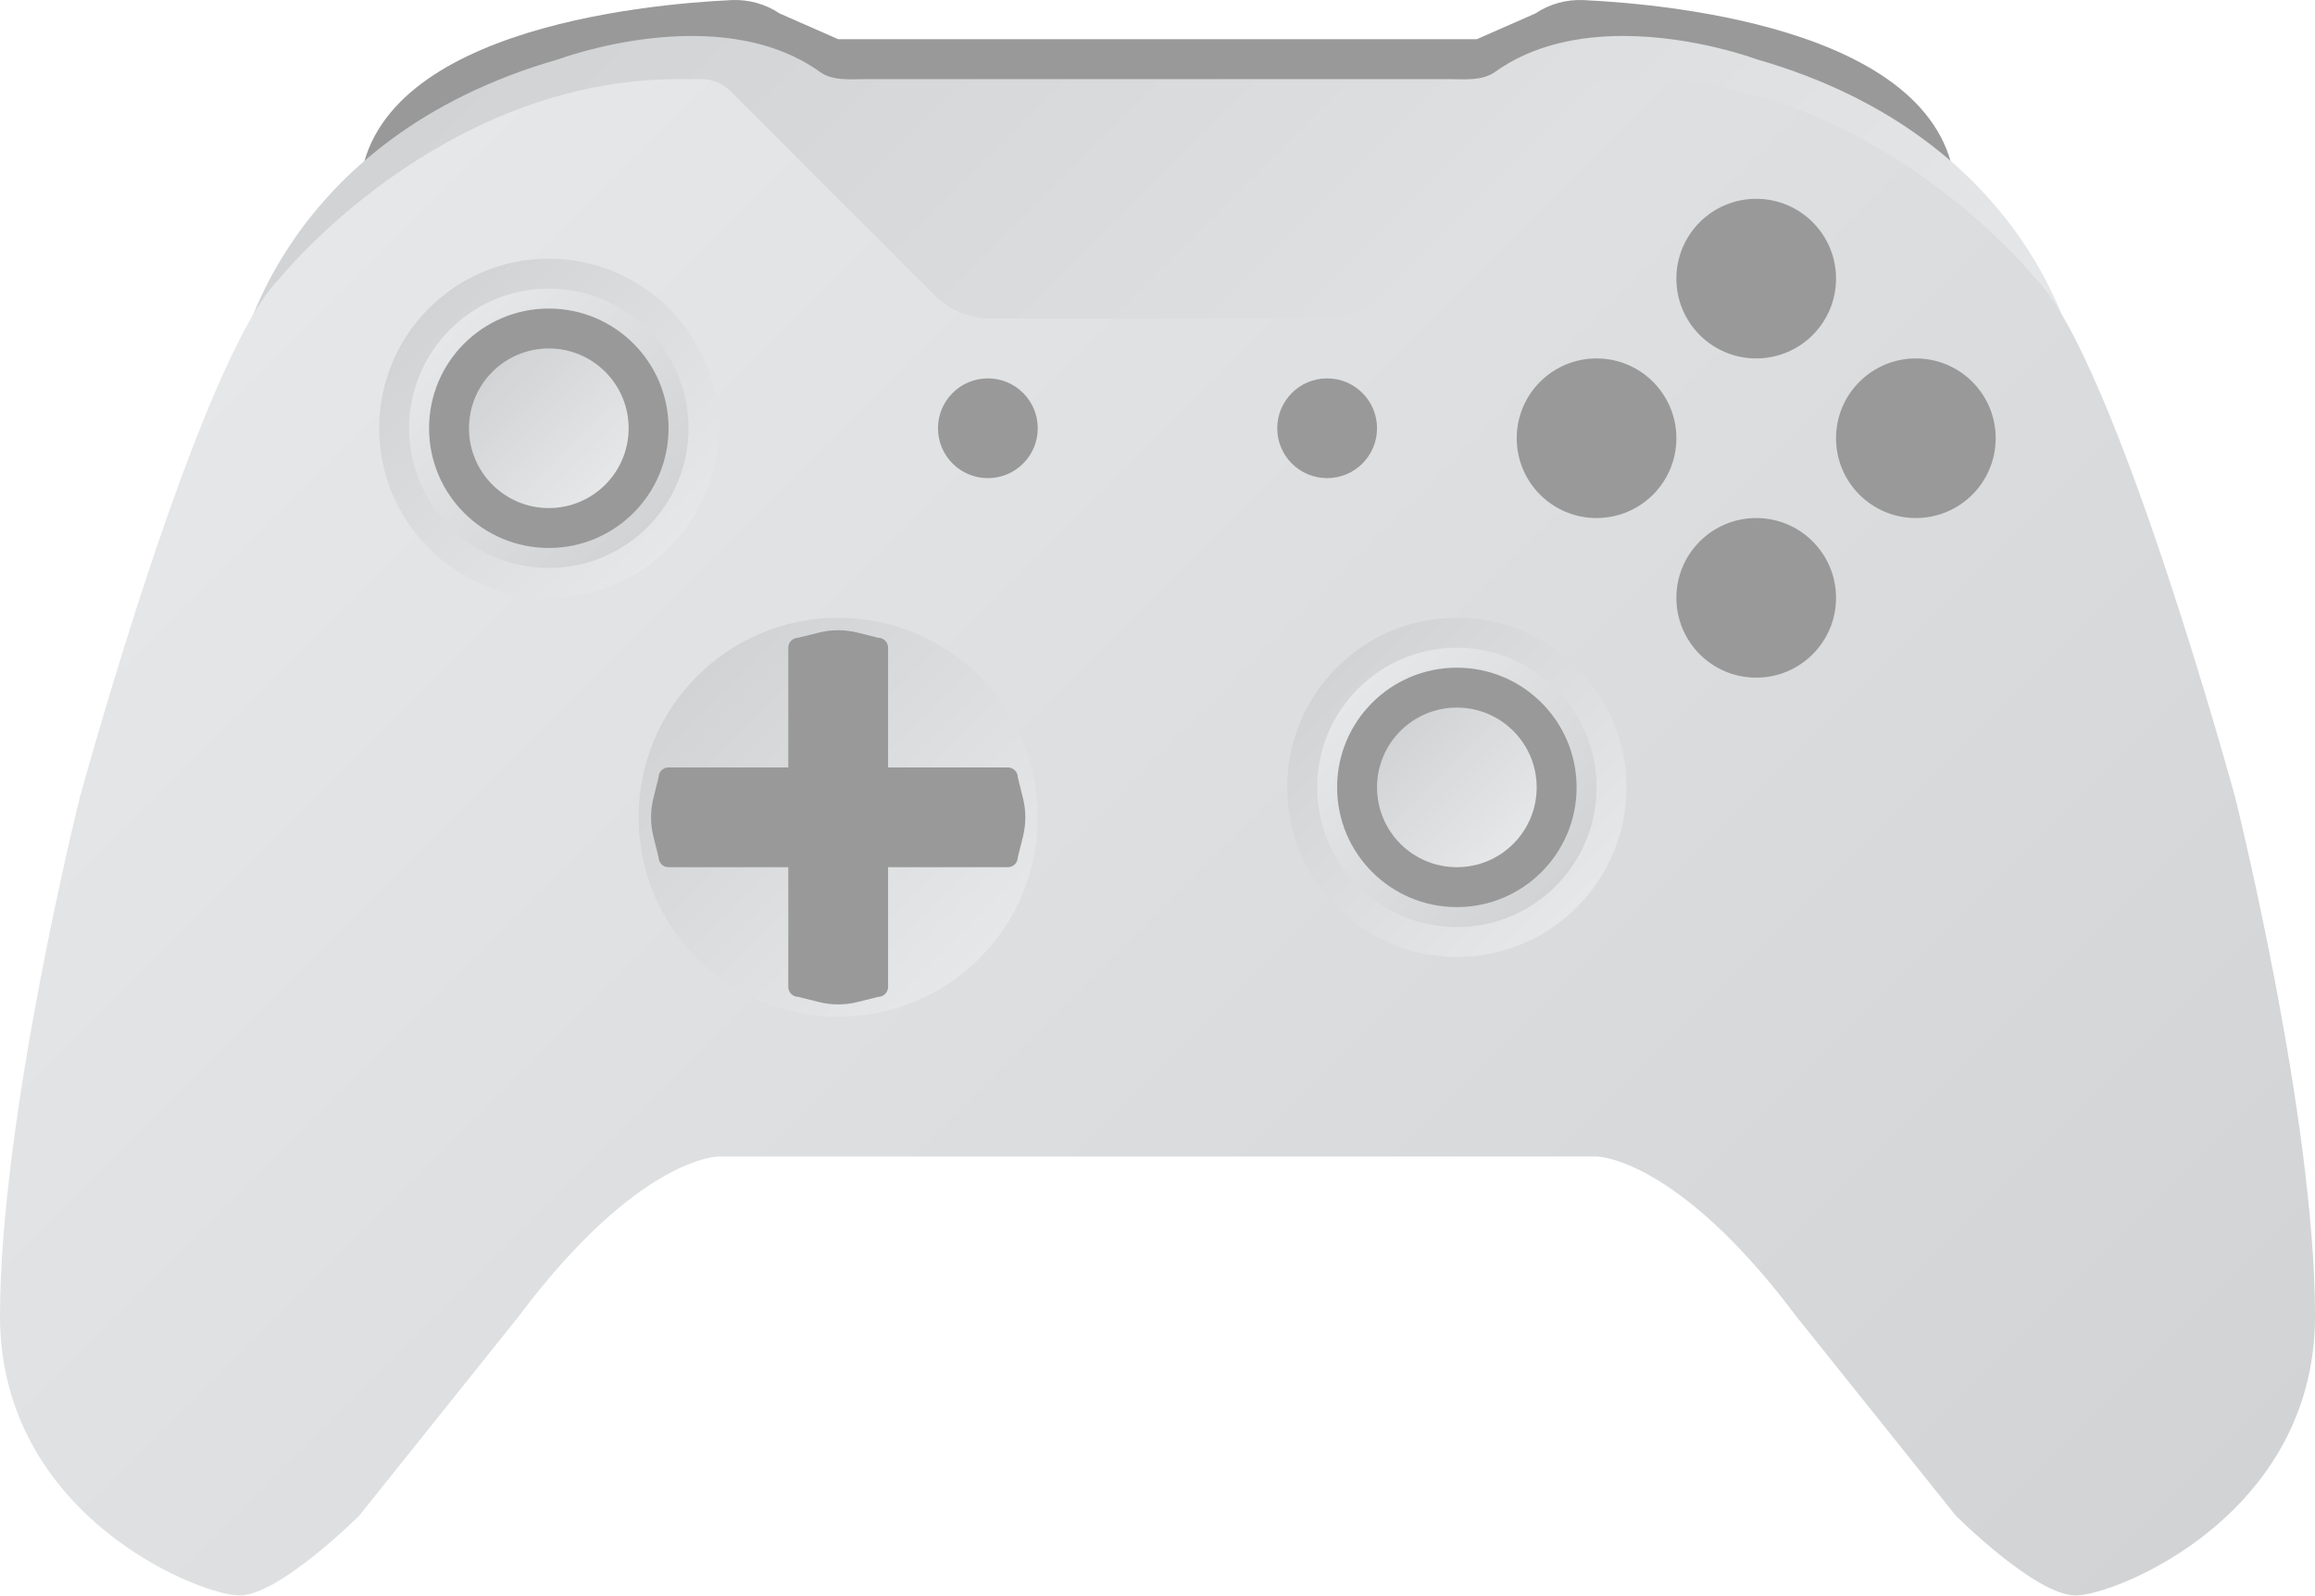
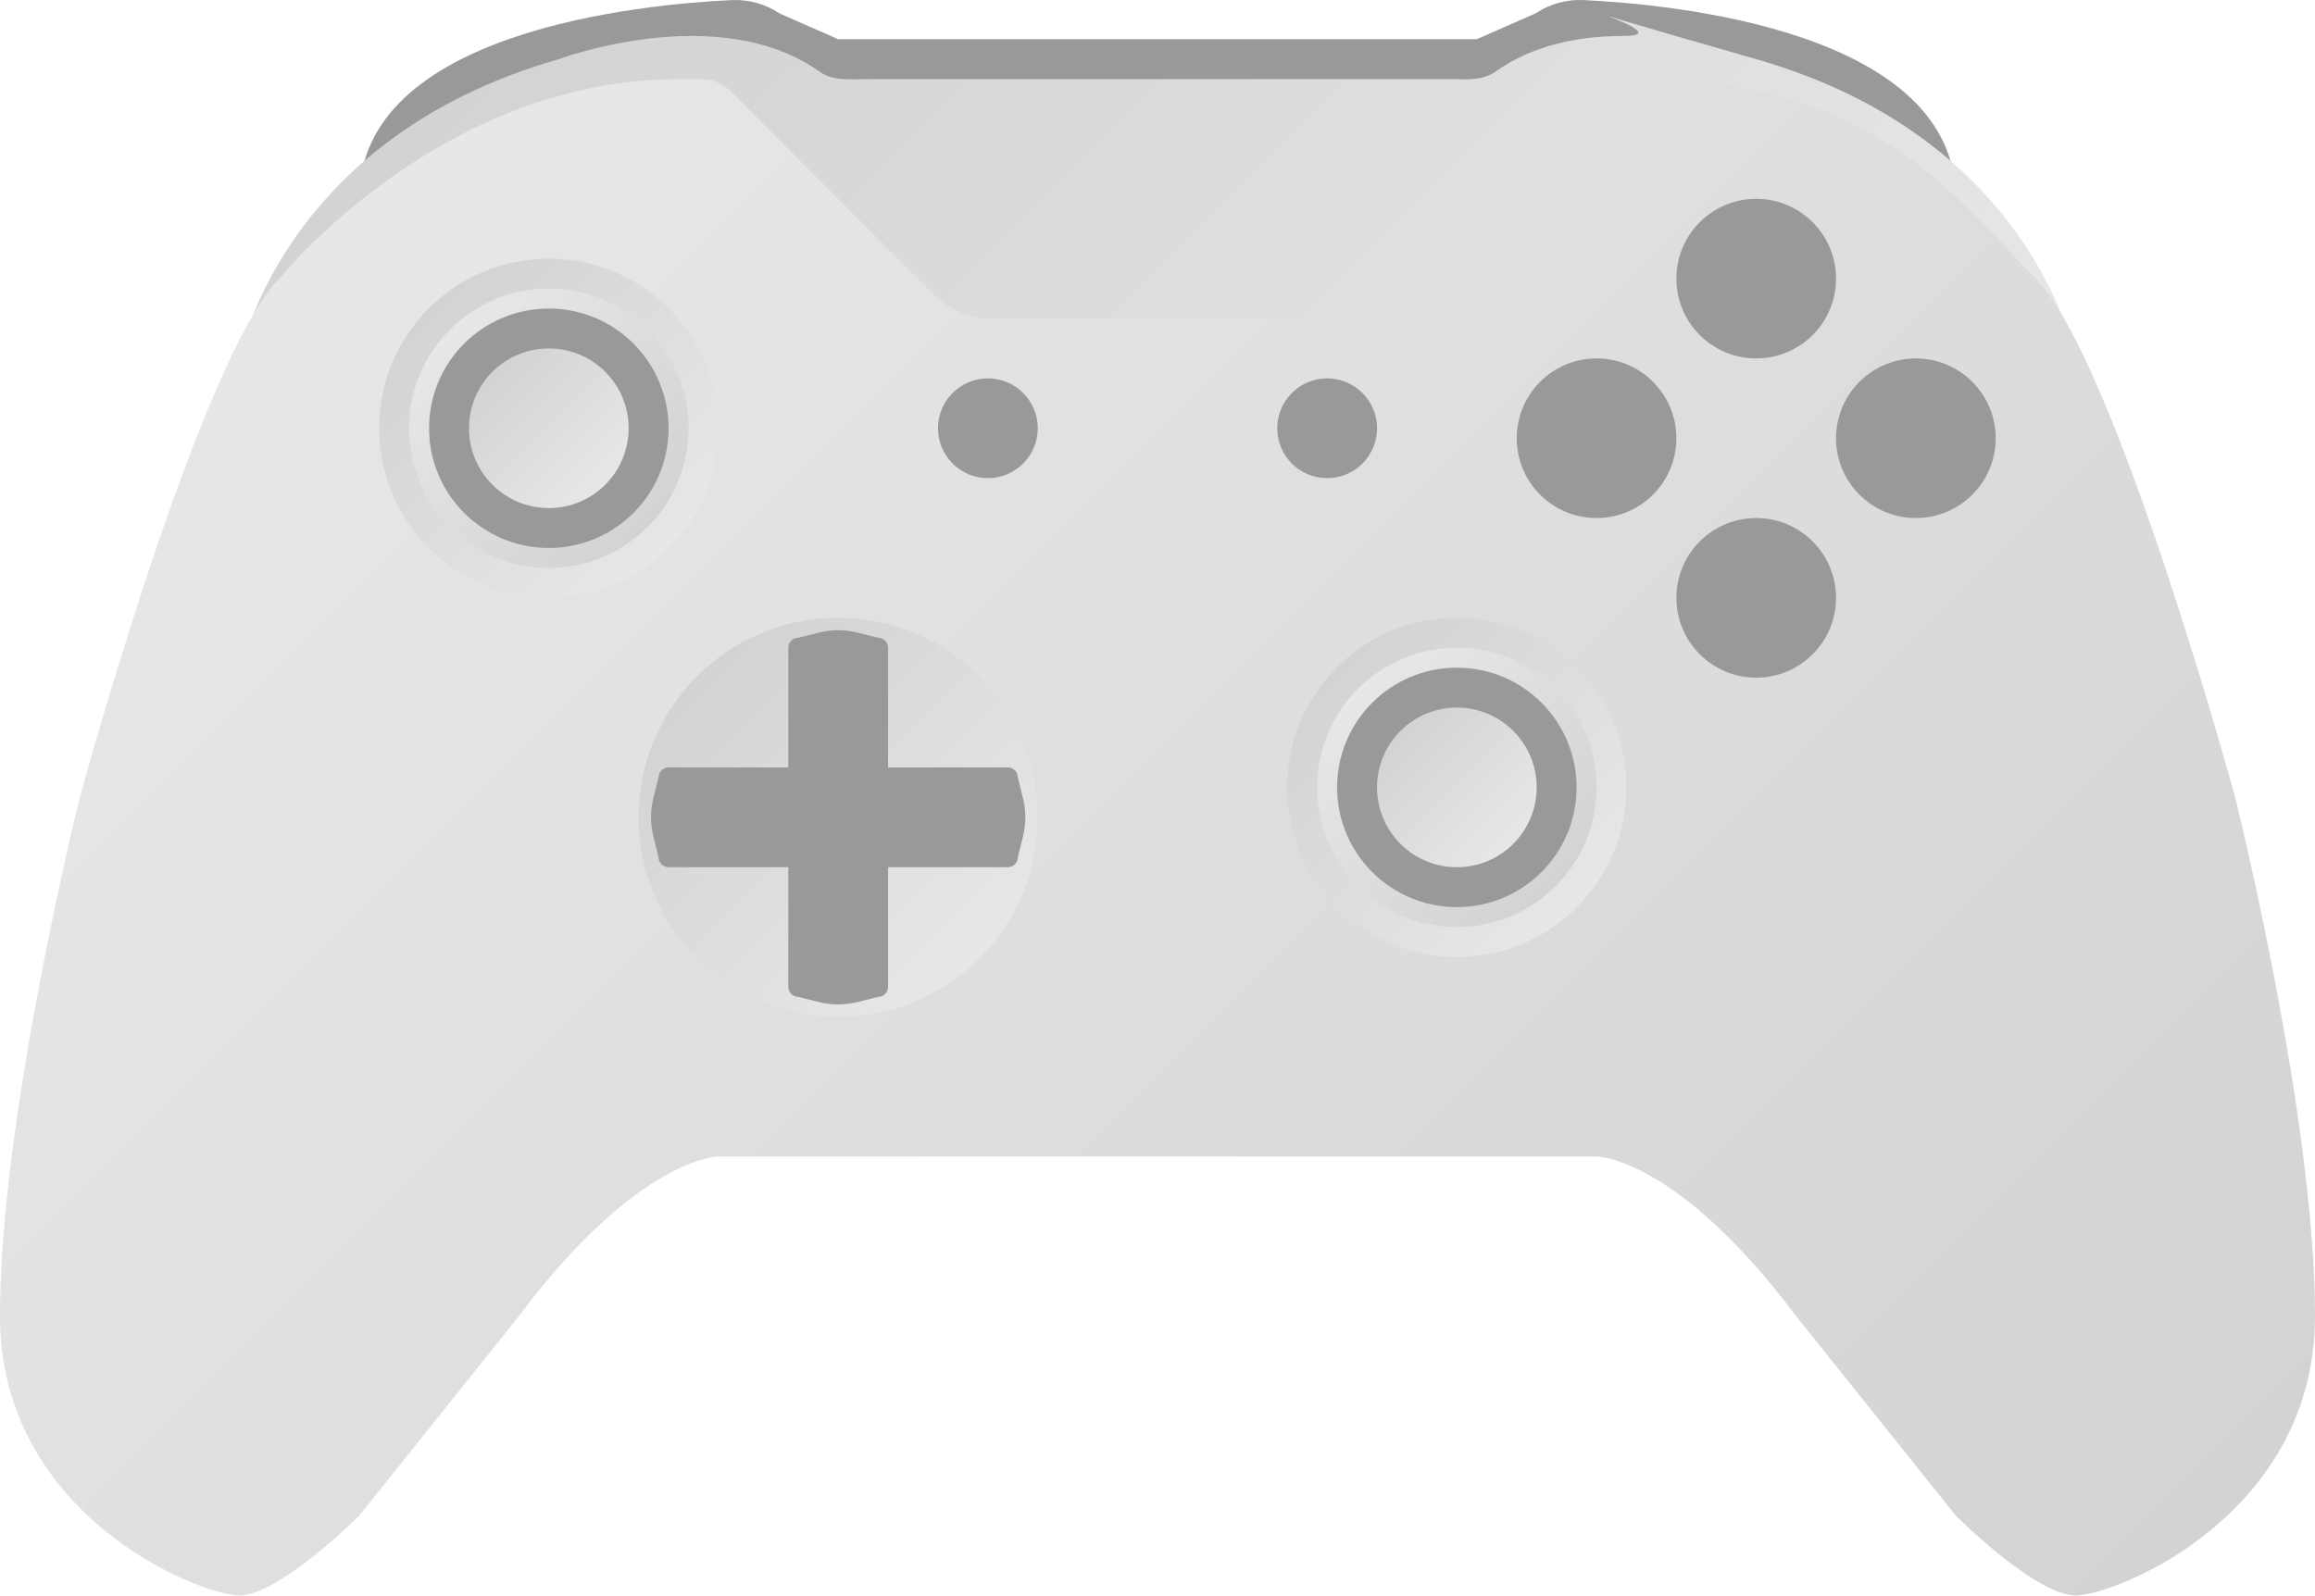
- <svg xmlns="http://www.w3.org/2000/svg" viewBox="0 0 309.333 213.24" height="213.24" width="309.333" xml:space="preserve" id="svg2" version="1.1">
-   <defs id="defs6">
-     <clipPath id="clipPath18" clipPathUnits="userSpaceOnUse">
-       <path id="path16" d="M 0,256 H 256 V 0 H 0 Z" />
-     </clipPath>
-     <clipPath id="clipPath30" clipPathUnits="userSpaceOnUse">
-       <path id="path28" d="M 161.829,200.722 C 160.522,199.786 158.703,200 157.098,200 v 0 H 98.902 c -1.606,0 -3.425,-0.214 -4.73,0.722 v 0 C 84,208 68,202 68,202 v 0 C 40,194 36,172 36,172 v 0 h 184 c 0,0 -4,22 -32,30 v 0 c 0,0 -6.2,2.324 -13.334,2.325 v 0 c -4.327,0 -8.997,-0.855 -12.837,-3.603" />
-     </clipPath>
-     <linearGradient id="linearGradient40" spreadMethod="pad" gradientTransform="matrix(-95.71939,95.71939,95.71939,95.71939,175.8597,127.8597)" gradientUnits="userSpaceOnUse" y2="0" x2="1" y1="0" x1="0">
-       <stop id="stop36" offset="0" style="stop-opacity:1;stop-color:#e6e7e8" />
-       <stop id="stop38" offset="1" style="stop-opacity:1;stop-color:#d1d3d4" />
-     </linearGradient>
-     <clipPath id="clipPath50" clipPathUnits="userSpaceOnUse">
-       <path id="path48" d="m 173.657,200 c -1.061,0 -2.079,-0.421 -2.829,-1.171 v 0 l -20.485,-20.486 c -1.5,-1.5 -3.535,-2.343 -5.656,-2.343 v 0 h -33.373 c -2.122,0 -4.156,0.843 -5.658,2.343 v 0 l -20.484,20.486 c -0.75,0.75 -1.768,1.171 -2.828,1.171 v 0 H 80 C 56,200 40,180 40,180 v 0 C 32,172 20,128 20,128 v 0 c 0,0 -8,-32 -8,-52 v 0 C 12,56 32,48 36,48 v 0 c 4,0 12,8 12,8 v 0 l 16,20 c 12,16 20,16 20,16 v 0 h 88 c 0,0 8,0 20,-16 v 0 l 16,-20 c 0,0 8,-8 12,-8 v 0 c 4,0 24,8 24,28 v 0 c 0,20 -8,52 -8,52 v 0 c 0,0 -12,44 -20,52 v 0 c 0,0 -16,20 -40,20 v 0 z" />
-     </clipPath>
-     <linearGradient id="linearGradient60" spreadMethod="pad" gradientTransform="matrix(159.7403,-159.7403,-159.7403,-159.7403,48.12984,188.3798)" gradientUnits="userSpaceOnUse" y2="0" x2="1" y1="0" x1="0">
-       <stop id="stop56" offset="0" style="stop-opacity:1;stop-color:#e6e7e8" />
-       <stop id="stop58" offset="1" style="stop-opacity:1;stop-color:#d1d3d4" />
-     </linearGradient>
-     <clipPath id="clipPath70" clipPathUnits="userSpaceOnUse">
-       <path id="path68" d="M 0,256 H 256 V 0 H 0 Z" />
-     </clipPath>
-     <clipPath id="clipPath94" clipPathUnits="userSpaceOnUse">
-       <path id="path92" d="m 141,129 c 0,-9.389 7.612,-17 17,-17 v 0 c 9.388,0 17,7.611 17,17 v 0 c 0,9.388 -7.612,17 -17,17 v 0 c -9.388,0 -17,-7.612 -17,-17" />
-     </clipPath>
-     <linearGradient id="linearGradient104" spreadMethod="pad" gradientTransform="matrix(-24.04163,24.04163,24.04163,24.04163,170.0208,116.9792)" gradientUnits="userSpaceOnUse" y2="0" x2="1" y1="0" x1="0">
-       <stop id="stop100" offset="0" style="stop-opacity:1;stop-color:#e6e7e8" />
-       <stop id="stop102" offset="1" style="stop-opacity:1;stop-color:#d1d3d4" />
-     </linearGradient>
-     <clipPath id="clipPath114" clipPathUnits="userSpaceOnUse">
-       <path id="path112" d="m 144,129 c 0,-7.732 6.268,-14 14,-14 v 0 c 7.732,0 14,6.268 14,14 v 0 c 0,7.732 -6.268,14 -14,14 v 0 c -7.732,0 -14,-6.268 -14,-14" />
-     </clipPath>
-     <linearGradient id="linearGradient124" spreadMethod="pad" gradientTransform="matrix(19.79899,-19.79899,-19.79899,-19.79899,148.1005,138.8995)" gradientUnits="userSpaceOnUse" y2="0" x2="1" y1="0" x1="0">
-       <stop id="stop120" offset="0" style="stop-opacity:1;stop-color:#e6e7e8" />
-       <stop id="stop122" offset="1" style="stop-opacity:1;stop-color:#d1d3d4" />
-     </linearGradient>
-     <clipPath id="clipPath134" clipPathUnits="userSpaceOnUse">
-       <path id="path132" d="M 0,256 H 256 V 0 H 0 Z" />
-     </clipPath>
-     <clipPath id="clipPath154" clipPathUnits="userSpaceOnUse">
-       <path id="path152" d="m 150,129 c 0,-4.418 3.582,-8 8,-8 v 0 c 4.418,0 8,3.582 8,8 v 0 c 0,4.419 -3.582,8 -8,8 v 0 c -4.418,0 -8,-3.581 -8,-8" />
-     </clipPath>
-     <linearGradient id="linearGradient164" spreadMethod="pad" gradientTransform="matrix(-11.31371,11.31371,11.31371,11.31371,163.6569,123.3431)" gradientUnits="userSpaceOnUse" y2="0" x2="1" y1="0" x1="0">
-       <stop id="stop160" offset="0" style="stop-opacity:1;stop-color:#e6e7e8" />
-       <stop id="stop162" offset="1" style="stop-opacity:1;stop-color:#d1d3d4" />
-     </linearGradient>
-     <clipPath id="clipPath174" clipPathUnits="userSpaceOnUse">
-       <path id="path172" d="m 50,165 c 0,-9.389 7.612,-17 17,-17 v 0 c 9.388,0 17,7.611 17,17 v 0 c 0,9.389 -7.612,17 -17,17 v 0 c -9.388,0 -17,-7.611 -17,-17" />
-     </clipPath>
-     <linearGradient id="linearGradient184" spreadMethod="pad" gradientTransform="matrix(-24.04163,24.04163,24.04163,24.04163,79.02081,152.9792)" gradientUnits="userSpaceOnUse" y2="0" x2="1" y1="0" x1="0">
-       <stop id="stop180" offset="0" style="stop-opacity:1;stop-color:#e6e7e8" />
-       <stop id="stop182" offset="1" style="stop-opacity:1;stop-color:#d1d3d4" />
-     </linearGradient>
-     <clipPath id="clipPath194" clipPathUnits="userSpaceOnUse">
-       <path id="path192" d="m 53,165 c 0,-7.732 6.268,-14 14,-14 v 0 c 7.732,0 14,6.268 14,14 v 0 c 0,7.732 -6.268,14 -14,14 v 0 c -7.732,0 -14,-6.268 -14,-14" />
-     </clipPath>
-     <linearGradient id="linearGradient204" spreadMethod="pad" gradientTransform="matrix(19.79899,-19.79899,-19.79899,-19.79899,57.10051,174.8995)" gradientUnits="userSpaceOnUse" y2="0" x2="1" y1="0" x1="0">
-       <stop id="stop200" offset="0" style="stop-opacity:1;stop-color:#e6e7e8" />
-       <stop id="stop202" offset="1" style="stop-opacity:1;stop-color:#d1d3d4" />
-     </linearGradient>
-     <clipPath id="clipPath214" clipPathUnits="userSpaceOnUse">
-       <path id="path212" d="m 76,126 c 0,-11.046 8.954,-20 20,-20 v 0 c 11.046,0 20,8.954 20,20 v 0 c 0,11.046 -8.954,20 -20,20 v 0 c -11.046,0 -20,-8.954 -20,-20" />
-     </clipPath>
-     <linearGradient id="linearGradient224" spreadMethod="pad" gradientTransform="matrix(-28.28427,28.28427,28.28427,28.28427,110.1421,111.8579)" gradientUnits="userSpaceOnUse" y2="0" x2="1" y1="0" x1="0">
-       <stop id="stop220" offset="0" style="stop-opacity:1;stop-color:#e6e7e8" />
-       <stop id="stop222" offset="1" style="stop-opacity:1;stop-color:#d1d3d4" />
-     </linearGradient>
-     <clipPath id="clipPath234" clipPathUnits="userSpaceOnUse">
-       <path id="path232" d="M 0,256 H 256 V 0 H 0 Z" />
-     </clipPath>
-     <clipPath id="clipPath246" clipPathUnits="userSpaceOnUse">
-       <path id="path244" d="m 59,165 c 0,-4.418 3.581,-8 8,-8 v 0 c 4.419,0 8,3.582 8,8 v 0 c 0,4.419 -3.581,8 -8,8 v 0 c -4.419,0 -8,-3.581 -8,-8" />
-     </clipPath>
-     <linearGradient id="linearGradient256" spreadMethod="pad" gradientTransform="matrix(-11.31371,11.31371,11.31371,11.31371,72.65685,159.3431)" gradientUnits="userSpaceOnUse" y2="0" x2="1" y1="0" x1="0">
-       <stop id="stop252" offset="0" style="stop-opacity:1;stop-color:#e6e7e8" />
-       <stop id="stop254" offset="1" style="stop-opacity:1;stop-color:#d1d3d4" />
-     </linearGradient>
-     <clipPath id="clipPath266" clipPathUnits="userSpaceOnUse">
-       <path id="path264" d="M 0,256 H 256 V 0 H 0 Z" />
-     </clipPath>
-   </defs>
-   <g transform="matrix(1.333333,0,0,-1.333333,-16,277.2397)" id="g10">
-     <g id="g12">
-       <g clip-path="url(#clipPath18)" id="g14">
-         <g transform="translate(208,188)" id="g20">
-           <path id="path22" style="fill:#999999;fill-opacity:1;fill-rule:nonzero;stroke:none" d="m 0,0 c 0,16.842 -28.364,19.501 -37.322,19.921 -1.704,0.08 -3.381,-0.389 -4.8,-1.336 L -48,16 h -64 l -5.878,2.585 c -1.419,0.947 -3.095,1.416 -4.799,1.336 C -131.636,19.501 -160,16.842 -160,0 Z" />
-         </g>
-       </g>
+ <svg xmlns="http://www.w3.org/2000/svg" xmlns:xlink="http://www.w3.org/1999/xlink" height="213.24" viewBox="0 0 309.333 213.24" width="309.333">
+   <clipPath id="a">
+     <path d="m0 256h256v-256h-256z" />
+   </clipPath>
+   <clipPath id="b">
+     <path d="m161.829 200.722c-1.307-.936-3.126-.722-4.731-.722h-58.196c-1.606 0-3.425-.214-4.73.722-10.172 7.278-26.172 1.278-26.172 1.278-28-8-32-30-32-30h184s-4 22-32 30-6.2 2.324-13.334 2.325c-4.327 0-8.997-.855-12.837-3.603" />
+   </clipPath>
+   <linearGradient id="c">
+     <stop offset="0" stop-color="#e6e7e8" />
+     <stop offset="1" stop-color="#d1d3d4" />
+   </linearGradient>
+   <linearGradient id="d" gradientTransform="matrix(-95.71939 95.71939 95.71939 95.71939 175.8597 127.8597)" gradientUnits="userSpaceOnUse" spreadMethod="pad" x1="0" x2="1" xlink:href="#c" y1="0" y2="0" />
+   <clipPath id="e">
+     <path d="m173.657 200c-1.061 0-2.079-.421-2.829-1.171l-20.485-20.486c-1.5-1.5-3.535-2.343-5.656-2.343h-33.373c-2.122 0-4.156.843-5.658 2.343l-20.484 20.486c-.75.75-1.768 1.171-2.828 1.171h-2.344c-24 0-40-20-40-20-8-8-20-52-20-52s-8-32-8-52c0-20 20-28 24-28 4 0 12 8 12 8l16 20c12 16 20 16 20 16h88s8 0 20-16l16-20s8-8 12-8c4 0 24 8 24 28 0 20-8 52-8 52s-12 44-20 52-16 20-40 20z" />
+   </clipPath>
+   <linearGradient id="f" gradientTransform="matrix(159.7403 -159.7403 -159.7403 -159.7403 48.12984 188.3798)" gradientUnits="userSpaceOnUse" spreadMethod="pad" x1="0" x2="1" xlink:href="#c" y1="0" y2="0" />
+   <clipPath id="g">
+     <path d="m0 256h256v-256h-256z" />
+   </clipPath>
+   <clipPath id="h">
+     <path d="m141 129c0-9.389 7.612-17 17-17 9.388 0 17 7.611 17 17 0 9.388-7.612 17-17 17-9.388 0-17-7.612-17-17" />
+   </clipPath>
+   <linearGradient id="i" gradientTransform="matrix(-24.04163 24.04163 24.04163 24.04163 170.0208 116.9792)" gradientUnits="userSpaceOnUse" spreadMethod="pad" x1="0" x2="1" xlink:href="#c" y1="0" y2="0" />
+   <clipPath id="j">
+     <path d="m144 129c0-7.732 6.268-14 14-14 7.732 0 14 6.268 14 14 0 7.732-6.268 14-14 14-7.732 0-14-6.268-14-14" />
+   </clipPath>
+   <linearGradient id="k" gradientTransform="matrix(19.79899 -19.79899 -19.79899 -19.79899 148.1005 138.8995)" gradientUnits="userSpaceOnUse" spreadMethod="pad" x1="0" x2="1" xlink:href="#c" y1="0" y2="0" />
+   <clipPath id="l">
+     <path d="m0 256h256v-256h-256z" />
+   </clipPath>
+   <clipPath id="m">
+     <path d="m150 129c0-4.418 3.582-8 8-8 4.418 0 8 3.582 8 8 0 4.419-3.582 8-8 8-4.418 0-8-3.581-8-8" />
+   </clipPath>
+   <linearGradient id="n" gradientTransform="matrix(-11.31371 11.31371 11.31371 11.31371 163.6569 123.3431)" gradientUnits="userSpaceOnUse" spreadMethod="pad" x1="0" x2="1" xlink:href="#c" y1="0" y2="0" />
+   <clipPath id="o">
+     <path d="m50 165c0-9.389 7.612-17 17-17 9.388 0 17 7.611 17 17 0 9.389-7.612 17-17 17-9.388 0-17-7.611-17-17" />
+   </clipPath>
+   <linearGradient id="p" gradientTransform="matrix(-24.04163 24.04163 24.04163 24.04163 79.02081 152.9792)" gradientUnits="userSpaceOnUse" spreadMethod="pad" x1="0" x2="1" xlink:href="#c" y1="0" y2="0" />
+   <clipPath id="q">
+     <path d="m53 165c0-7.732 6.268-14 14-14 7.732 0 14 6.268 14 14 0 7.732-6.268 14-14 14-7.732 0-14-6.268-14-14" />
+   </clipPath>
+   <linearGradient id="r" gradientTransform="matrix(19.79899 -19.79899 -19.79899 -19.79899 57.10051 174.8995)" gradientUnits="userSpaceOnUse" spreadMethod="pad" x1="0" x2="1" xlink:href="#c" y1="0" y2="0" />
+   <clipPath id="s">
+     <path d="m76 126c0-11.046 8.954-20 20-20 11.046 0 20 8.954 20 20 0 11.046-8.954 20-20 20-11.046 0-20-8.954-20-20" />
+   </clipPath>
+   <linearGradient id="t" gradientTransform="matrix(-28.28427 28.28427 28.28427 28.28427 110.1421 111.8579)" gradientUnits="userSpaceOnUse" spreadMethod="pad" x1="0" x2="1" xlink:href="#c" y1="0" y2="0" />
+   <clipPath id="u">
+     <path d="m0 256h256v-256h-256z" />
+   </clipPath>
+   <clipPath id="v">
+     <path d="m59 165c0-4.418 3.581-8 8-8 4.419 0 8 3.582 8 8 0 4.419-3.581 8-8 8-4.419 0-8-3.581-8-8" />
+   </clipPath>
+   <linearGradient id="w" gradientTransform="matrix(-11.31371 11.31371 11.31371 11.31371 72.65685 159.3431)" gradientUnits="userSpaceOnUse" spreadMethod="pad" x1="0" x2="1" xlink:href="#c" y1="0" y2="0" />
+   <clipPath id="x">
+     <path d="m0 256h256v-256h-256z" />
+   </clipPath>
+   <g transform="matrix(1.333333 0 0 -1.333333 -16 277.2397)">
+     <g clip-path="url(#a)">
+       <path d="m0 0c0 16.842-28.364 19.501-37.322 19.921-1.704.08-3.381-.389-4.8-1.336l-5.878-2.585h-64l-5.878 2.585c-1.419.947-3.095 1.416-4.799 1.336-8.959-.42-37.323-3.079-37.323-19.921z" fill="#999" transform="translate(208 188)" />
    </g>
-     <g id="g24">
-       <g clip-path="url(#clipPath30)" id="g26">
-         <g id="g32">
-           <g id="g34">
-             <path id="path42" style="fill:url(#linearGradient40);stroke:none" d="M 161.829,200.722 C 160.522,199.786 158.703,200 157.098,200 v 0 H 98.902 c -1.606,0 -3.425,-0.214 -4.73,0.722 v 0 C 84,208 68,202 68,202 v 0 C 40,194 36,172 36,172 v 0 h 184 c 0,0 -4,22 -32,30 v 0 c 0,0 -6.2,2.324 -13.334,2.325 v 0 c -4.327,0 -8.997,-0.855 -12.837,-3.603" />
-           </g>
-         </g>
-       </g>
+     <g clip-path="url(#b)">
+       <path d="m161.829 200.722c-1.307-.936-3.126-.722-4.731-.722h-58.196c-1.606 0-3.425-.214-4.73.722-10.172 7.278-26.172 1.278-26.172 1.278-28-8-32-30-32-30h184s-4 22-32 30-6.2 2.324-13.334 2.325c-4.327 0-8.997-.855-12.837-3.603" fill="url(#d)" />
    </g>
-     <g id="g44">
-       <g clip-path="url(#clipPath50)" id="g46">
-         <g id="g52">
-           <g id="g54">
-             <path id="path62" style="fill:url(#linearGradient60);stroke:none" d="m 173.657,200 c -1.061,0 -2.079,-0.421 -2.829,-1.171 v 0 l -20.485,-20.486 c -1.5,-1.5 -3.535,-2.343 -5.656,-2.343 v 0 h -33.373 c -2.122,0 -4.156,0.843 -5.658,2.343 v 0 l -20.484,20.486 c -0.75,0.75 -1.768,1.171 -2.828,1.171 v 0 H 80 C 56,200 40,180 40,180 v 0 C 32,172 20,128 20,128 v 0 c 0,0 -8,-32 -8,-52 v 0 C 12,56 32,48 36,48 v 0 c 4,0 12,8 12,8 v 0 l 16,20 c 12,16 20,16 20,16 v 0 h 88 c 0,0 8,0 20,-16 v 0 l 16,-20 c 0,0 8,-8 12,-8 v 0 c 4,0 24,8 24,28 v 0 c 0,20 -8,52 -8,52 v 0 c 0,0 -12,44 -20,52 v 0 c 0,0 -16,20 -40,20 v 0 z" />
-           </g>
-         </g>
-       </g>
+     <g clip-path="url(#e)">
+       <path d="m173.657 200c-1.061 0-2.079-.421-2.829-1.171l-20.485-20.486c-1.5-1.5-3.535-2.343-5.656-2.343h-33.373c-2.122 0-4.156.843-5.658 2.343l-20.484 20.486c-.75.75-1.768 1.171-2.828 1.171h-2.344c-24 0-40-20-40-20-8-8-20-52-20-52s-8-32-8-52c0-20 20-28 24-28 4 0 12 8 12 8l16 20c12 16 20 16 20 16h88s8 0 20-16l16-20s8-8 12-8c4 0 24 8 24 28 0 20-8 52-8 52s-12 44-20 52-16 20-40 20z" fill="url(#f)" />
    </g>
-     <g id="g64">
-       <g clip-path="url(#clipPath70)" id="g66">
-         <g transform="translate(106,165)" id="g72">
-           <path id="path74" style="fill:#999999;fill-opacity:1;fill-rule:nonzero;stroke:none" d="M 0,0 C 0,2.761 2.239,5 5,5 7.761,5 10,2.761 10,0 10,-2.761 7.761,-5 5,-5 2.239,-5 0,-2.761 0,0" />
-         </g>
-         <g transform="translate(140,165)" id="g76">
-           <path id="path78" style="fill:#999999;fill-opacity:1;fill-rule:nonzero;stroke:none" d="M 0,0 C 0,2.761 2.238,5 5,5 7.762,5 10,2.761 10,0 10,-2.761 7.762,-5 5,-5 2.238,-5 0,-2.761 0,0" />
-         </g>
-         <g transform="translate(180,164)" id="g80">
-           <path id="path82" style="fill:#999999;fill-opacity:1;fill-rule:nonzero;stroke:none" d="m 0,0 c 0,-4.418 -3.582,-8 -8,-8 -4.418,0 -8,3.582 -8,8 0,4.418 3.582,8 8,8 4.418,0 8,-3.582 8,-8" />
-         </g>
-         <g transform="translate(196,180)" id="g84">
-           <path id="path86" style="fill:#999999;fill-opacity:1;fill-rule:nonzero;stroke:none" d="m 0,0 c 0,-4.418 -3.582,-8 -8,-8 -4.418,0 -8,3.582 -8,8 0,4.418 3.582,8 8,8 4.418,0 8,-3.582 8,-8" />
-         </g>
-       </g>
+     <g clip-path="url(#g)" fill="#999">
+       <path d="m0 0c0 2.761 2.239 5 5 5s5-2.239 5-5-2.239-5-5-5-5 2.239-5 5" transform="translate(106 165)" />
+       <path d="m0 0c0 2.761 2.238 5 5 5s5-2.239 5-5-2.238-5-5-5-5 2.239-5 5" transform="translate(140 165)" />
+       <path d="m0 0c0-4.418-3.582-8-8-8s-8 3.582-8 8 3.582 8 8 8 8-3.582 8-8" transform="translate(180 164)" />
+       <path d="m0 0c0-4.418-3.582-8-8-8s-8 3.582-8 8 3.582 8 8 8 8-3.582 8-8" transform="translate(196 180)" />
    </g>
-     <g id="g88">
-       <g clip-path="url(#clipPath94)" id="g90">
-         <g id="g96">
-           <g id="g98">
-             <path id="path106" style="fill:url(#linearGradient104);stroke:none" d="m 141,129 c 0,-9.389 7.612,-17 17,-17 v 0 c 9.388,0 17,7.611 17,17 v 0 c 0,9.388 -7.612,17 -17,17 v 0 c -9.388,0 -17,-7.612 -17,-17" />
-           </g>
-         </g>
-       </g>
+     <g clip-path="url(#h)">
+       <path d="m141 129c0-9.389 7.612-17 17-17 9.388 0 17 7.611 17 17 0 9.388-7.612 17-17 17-9.388 0-17-7.612-17-17" fill="url(#i)" />
    </g>
-     <g id="g108">
-       <g clip-path="url(#clipPath114)" id="g110">
-         <g id="g116">
-           <g id="g118">
-             <path id="path126" style="fill:url(#linearGradient124);stroke:none" d="m 144,129 c 0,-7.732 6.268,-14 14,-14 v 0 c 7.732,0 14,6.268 14,14 v 0 c 0,7.732 -6.268,14 -14,14 v 0 c -7.732,0 -14,-6.268 -14,-14" />
-           </g>
-         </g>
-       </g>
+     <g clip-path="url(#j)">
+       <path d="m144 129c0-7.732 6.268-14 14-14 7.732 0 14 6.268 14 14 0 7.732-6.268 14-14 14-7.732 0-14-6.268-14-14" fill="url(#k)" />
    </g>
-     <g id="g128">
-       <g clip-path="url(#clipPath134)" id="g130">
-         <g transform="translate(196,148)" id="g136">
-           <path id="path138" style="fill:#999999;fill-opacity:1;fill-rule:nonzero;stroke:none" d="m 0,0 c 0,-4.418 -3.582,-8 -8,-8 -4.418,0 -8,3.582 -8,8 0,4.418 3.582,8 8,8 4.418,0 8,-3.582 8,-8" />
-         </g>
-         <g transform="translate(212,164)" id="g140">
-           <path id="path142" style="fill:#999999;fill-opacity:1;fill-rule:nonzero;stroke:none" d="m 0,0 c 0,-4.418 -3.582,-8 -8,-8 -4.418,0 -8,3.582 -8,8 0,4.418 3.582,8 8,8 4.418,0 8,-3.582 8,-8" />
-         </g>
-         <g transform="translate(170,129)" id="g144">
-           <path id="path146" style="fill:#999999;fill-opacity:1;fill-rule:nonzero;stroke:none" d="m 0,0 c 0,-6.627 -5.373,-12 -12,-12 -6.627,0 -12,5.373 -12,12 0,6.627 5.373,12 12,12 C -5.373,12 0,6.627 0,0" />
-         </g>
-       </g>
+     <g clip-path="url(#l)" fill="#999">
+       <path d="m0 0c0-4.418-3.582-8-8-8s-8 3.582-8 8 3.582 8 8 8 8-3.582 8-8" transform="translate(196 148)" />
+       <path d="m0 0c0-4.418-3.582-8-8-8s-8 3.582-8 8 3.582 8 8 8 8-3.582 8-8" transform="translate(212 164)" />
+       <path d="m0 0c0-6.627-5.373-12-12-12s-12 5.373-12 12 5.373 12 12 12 12-5.373 12-12" transform="translate(170 129)" />
    </g>
-     <g id="g148">
-       <g clip-path="url(#clipPath154)" id="g150">
-         <g id="g156">
-           <g id="g158">
-             <path id="path166" style="fill:url(#linearGradient164);stroke:none" d="m 150,129 c 0,-4.418 3.582,-8 8,-8 v 0 c 4.418,0 8,3.582 8,8 v 0 c 0,4.419 -3.582,8 -8,8 v 0 c -4.418,0 -8,-3.581 -8,-8" />
-           </g>
-         </g>
-       </g>
+     <g clip-path="url(#m)">
+       <path d="m150 129c0-4.418 3.582-8 8-8 4.418 0 8 3.582 8 8 0 4.419-3.582 8-8 8-4.418 0-8-3.581-8-8" fill="url(#n)" />
    </g>
-     <g id="g168">
-       <g clip-path="url(#clipPath174)" id="g170">
-         <g id="g176">
-           <g id="g178">
-             <path id="path186" style="fill:url(#linearGradient184);stroke:none" d="m 50,165 c 0,-9.389 7.612,-17 17,-17 v 0 c 9.388,0 17,7.611 17,17 v 0 c 0,9.389 -7.612,17 -17,17 v 0 c -9.388,0 -17,-7.611 -17,-17" />
-           </g>
-         </g>
-       </g>
+     <g clip-path="url(#o)">
+       <path d="m50 165c0-9.389 7.612-17 17-17 9.388 0 17 7.611 17 17 0 9.389-7.612 17-17 17-9.388 0-17-7.611-17-17" fill="url(#p)" />
    </g>
-     <g id="g188">
-       <g clip-path="url(#clipPath194)" id="g190">
-         <g id="g196">
-           <g id="g198">
-             <path id="path206" style="fill:url(#linearGradient204);stroke:none" d="m 53,165 c 0,-7.732 6.268,-14 14,-14 v 0 c 7.732,0 14,6.268 14,14 v 0 c 0,7.732 -6.268,14 -14,14 v 0 c -7.732,0 -14,-6.268 -14,-14" />
-           </g>
-         </g>
-       </g>
+     <g clip-path="url(#q)">
+       <path d="m53 165c0-7.732 6.268-14 14-14 7.732 0 14 6.268 14 14 0 7.732-6.268 14-14 14-7.732 0-14-6.268-14-14" fill="url(#r)" />
    </g>
-     <g id="g208">
-       <g clip-path="url(#clipPath214)" id="g210">
-         <g id="g216">
-           <g id="g218">
-             <path id="path226" style="fill:url(#linearGradient224);stroke:none" d="m 76,126 c 0,-11.046 8.954,-20 20,-20 v 0 c 11.046,0 20,8.954 20,20 v 0 c 0,11.046 -8.954,20 -20,20 v 0 c -11.046,0 -20,-8.954 -20,-20" />
-           </g>
-         </g>
-       </g>
+     <g clip-path="url(#s)">
+       <path d="m76 126c0-11.046 8.954-20 20-20 11.046 0 20 8.954 20 20 0 11.046-8.954 20-20 20-11.046 0-20-8.954-20-20" fill="url(#t)" />
    </g>
-     <g id="g228">
-       <g clip-path="url(#clipPath234)" id="g230">
-         <g transform="translate(79,165)" id="g236">
-           <path id="path238" style="fill:#999999;fill-opacity:1;fill-rule:nonzero;stroke:none" d="m 0,0 c 0,-6.627 -5.373,-12 -12,-12 -6.627,0 -12,5.373 -12,12 0,6.627 5.373,12 12,12 C -5.373,12 0,6.627 0,0" />
-         </g>
-       </g>
+     <g clip-path="url(#u)">
+       <path d="m0 0c0-6.627-5.373-12-12-12s-12 5.373-12 12 5.373 12 12 12 12-5.373 12-12" fill="#999" transform="translate(79 165)" />
    </g>
-     <g id="g240">
-       <g clip-path="url(#clipPath246)" id="g242">
-         <g id="g248">
-           <g id="g250">
-             <path id="path258" style="fill:url(#linearGradient256);stroke:none" d="m 59,165 c 0,-4.418 3.581,-8 8,-8 v 0 c 4.419,0 8,3.582 8,8 v 0 c 0,4.419 -3.581,8 -8,8 v 0 c -4.419,0 -8,-3.581 -8,-8" />
-           </g>
-         </g>
-       </g>
+     <g clip-path="url(#v)">
+       <path d="m59 165c0-4.418 3.581-8 8-8 4.419 0 8 3.582 8 8 0 4.419-3.581 8-8 8-4.419 0-8-3.581-8-8" fill="url(#w)" />
    </g>
-     <g id="g260">
-       <g clip-path="url(#clipPath266)" id="g262">
-         <g transform="translate(113,131)" id="g268">
-           <path id="path270" style="fill:#999999;fill-opacity:1;fill-rule:nonzero;stroke:none" d="m 0,0 h -12 v 12 c 0,0.552 -0.448,1 -1,1 l -2.06,0.515 c -1.273,0.318 -2.607,0.318 -3.88,0 L -21,13 c -0.552,0 -1,-0.448 -1,-1 V 0 h -12 c -0.552,0 -1,-0.448 -1,-1 l -0.515,-2.06 c -0.318,-1.274 -0.318,-2.606 0,-3.88 L -35,-9 c 0,-0.553 0.448,-1 1,-1 h 12 v -12 c 0,-0.553 0.448,-1 1,-1 l 2.06,-0.515 c 1.273,-0.318 2.607,-0.318 3.88,0 L -13,-23 c 0.552,0 1,0.447 1,1 v 12 H 0 c 0.552,0 1,0.447 1,1 l 0.515,2.06 c 0.318,1.274 0.318,2.606 0,3.88 L 1,-1 C 1,-0.448 0.552,0 0,0" />
-         </g>
-       </g>
+     <g clip-path="url(#x)">
+       <path d="m0 0h-12v12c0 .552-.448 1-1 1l-2.06.515c-1.273.318-2.607.318-3.88 0l-2.06-.515c-.552 0-1-.448-1-1v-12h-12c-.552 0-1-.448-1-1l-.515-2.06c-.318-1.274-.318-2.606 0-3.88l.515-2.06c0-.553.448-1 1-1h12v-12c0-.553.448-1 1-1l2.06-.515c1.273-.318 2.607-.318 3.88 0l2.06.515c.552 0 1 .447 1 1v12h12c.552 0 1 .447 1 1l.515 2.06c.318 1.274.318 2.606 0 3.88l-.515 2.06c0 .552-.448 1-1 1" fill="#999" transform="translate(113 131)" />
    </g>
  </g>
</svg>
